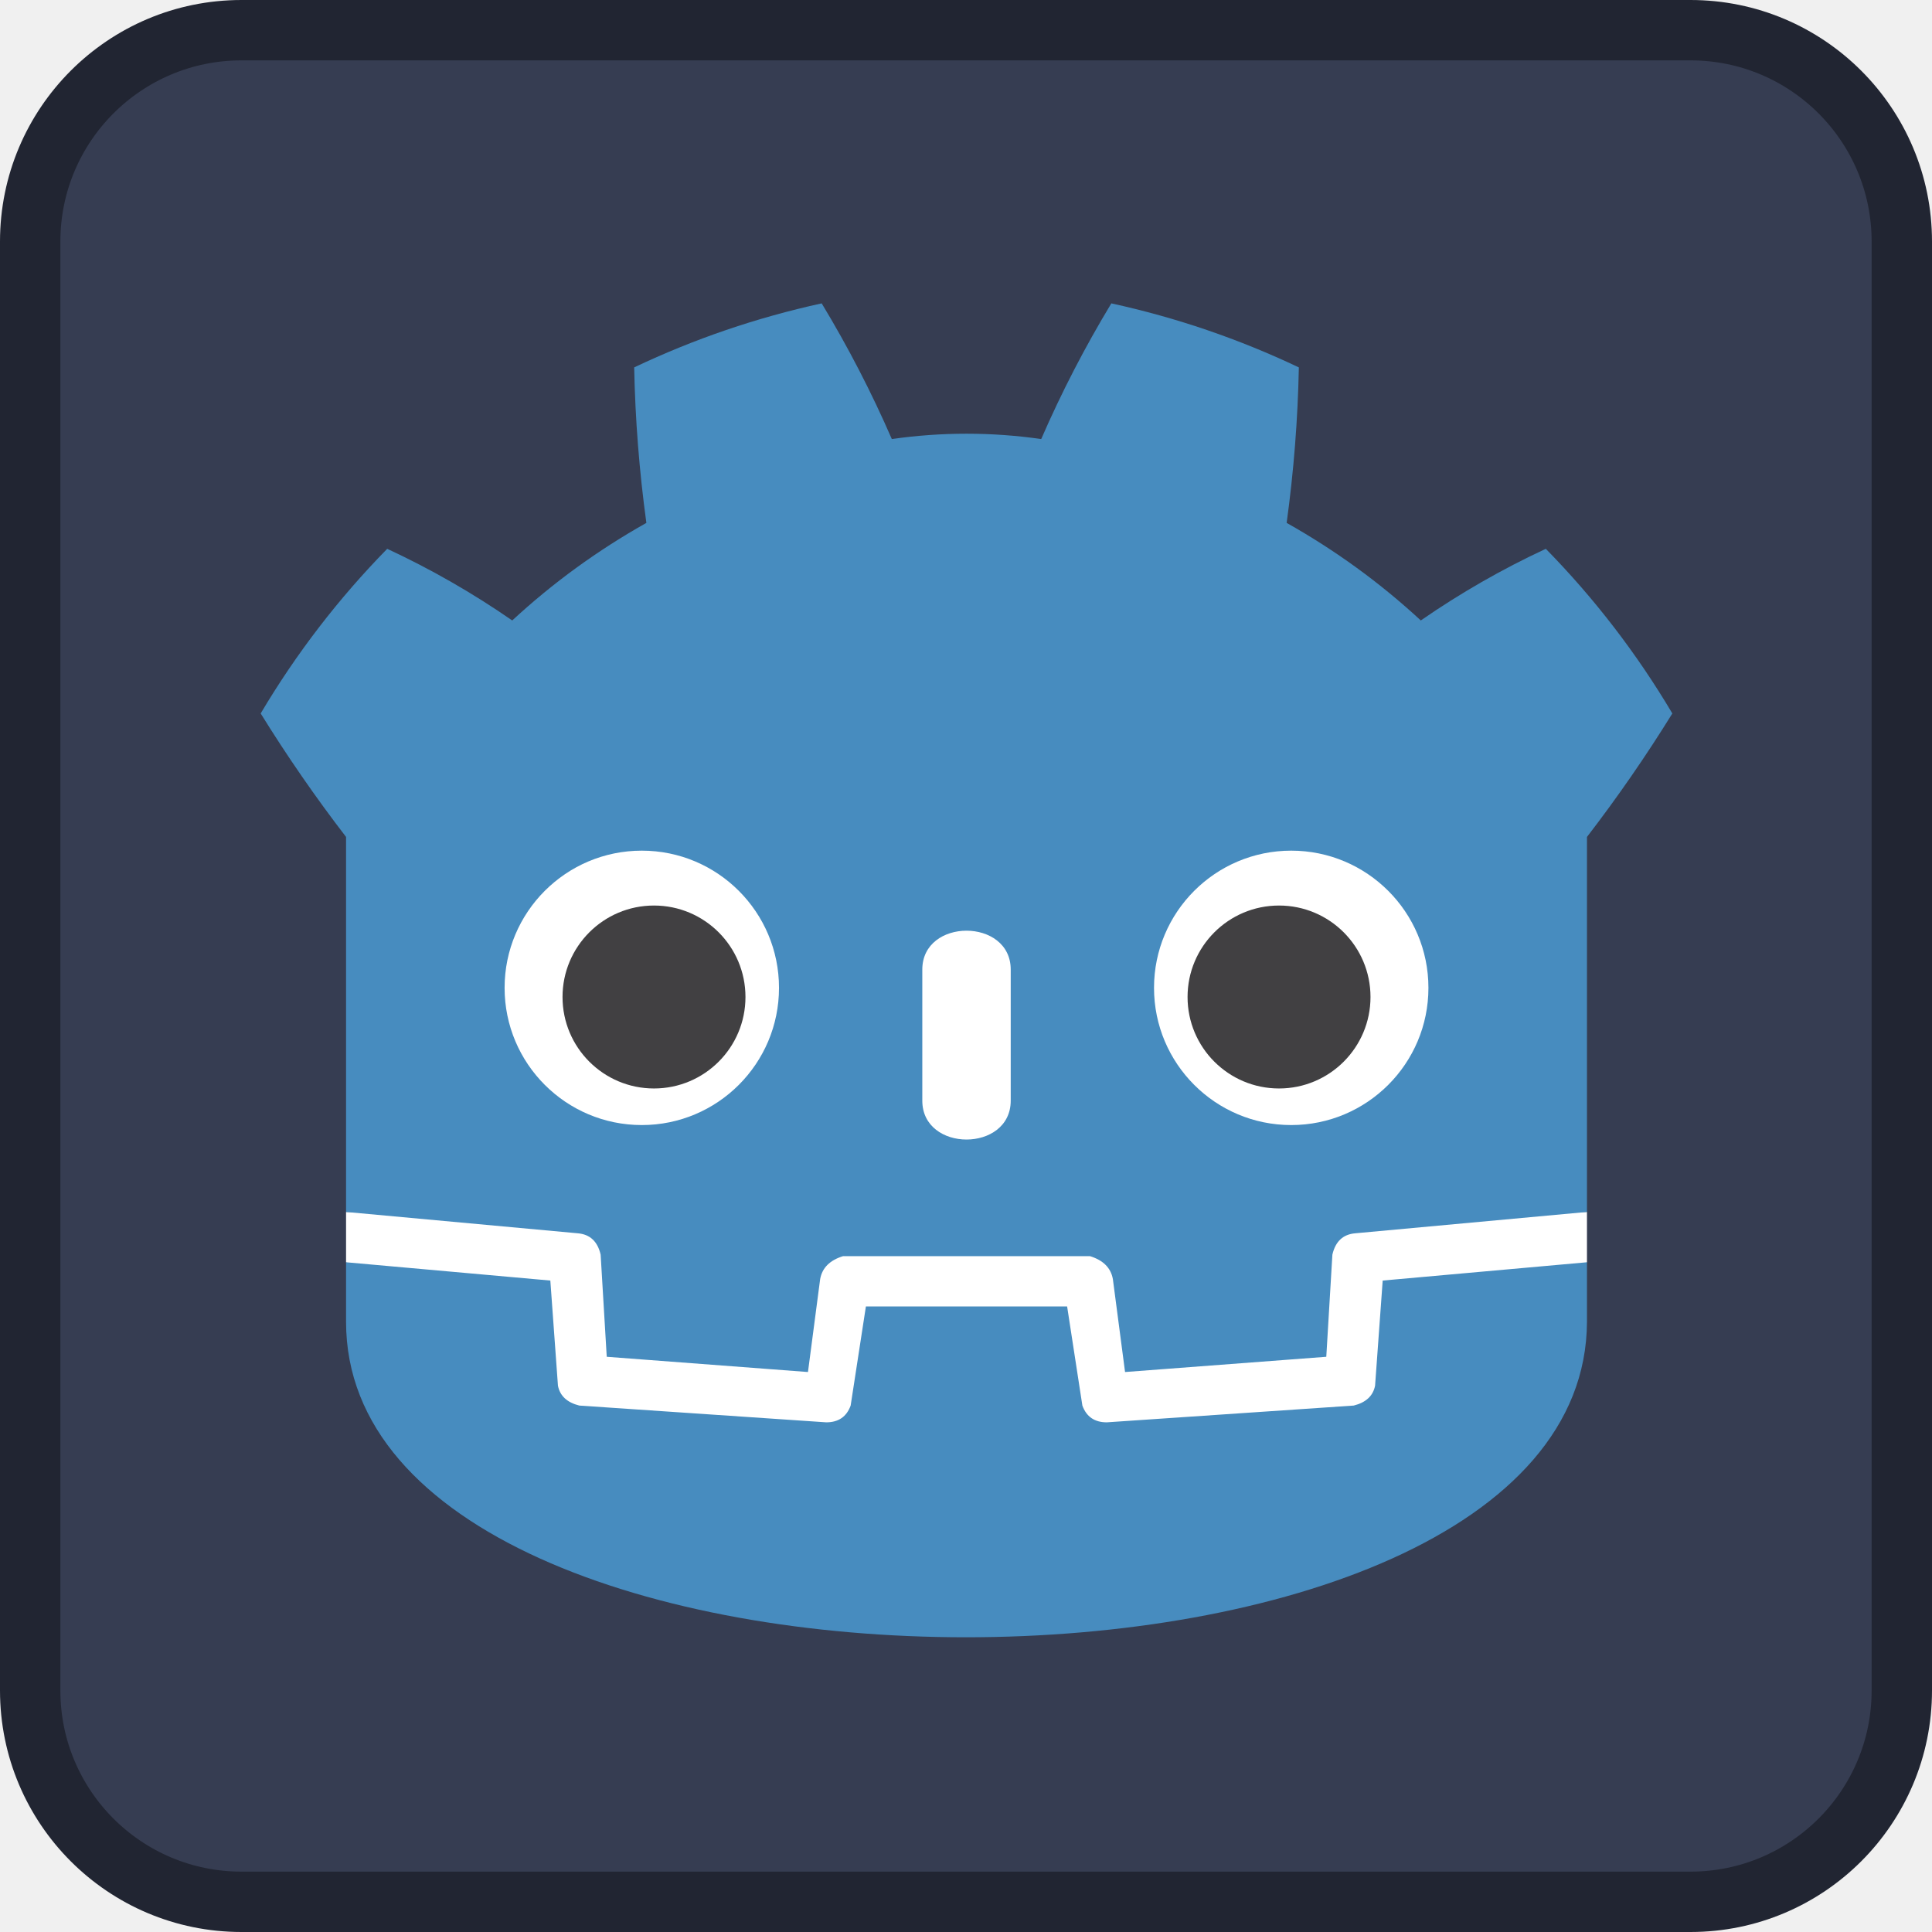
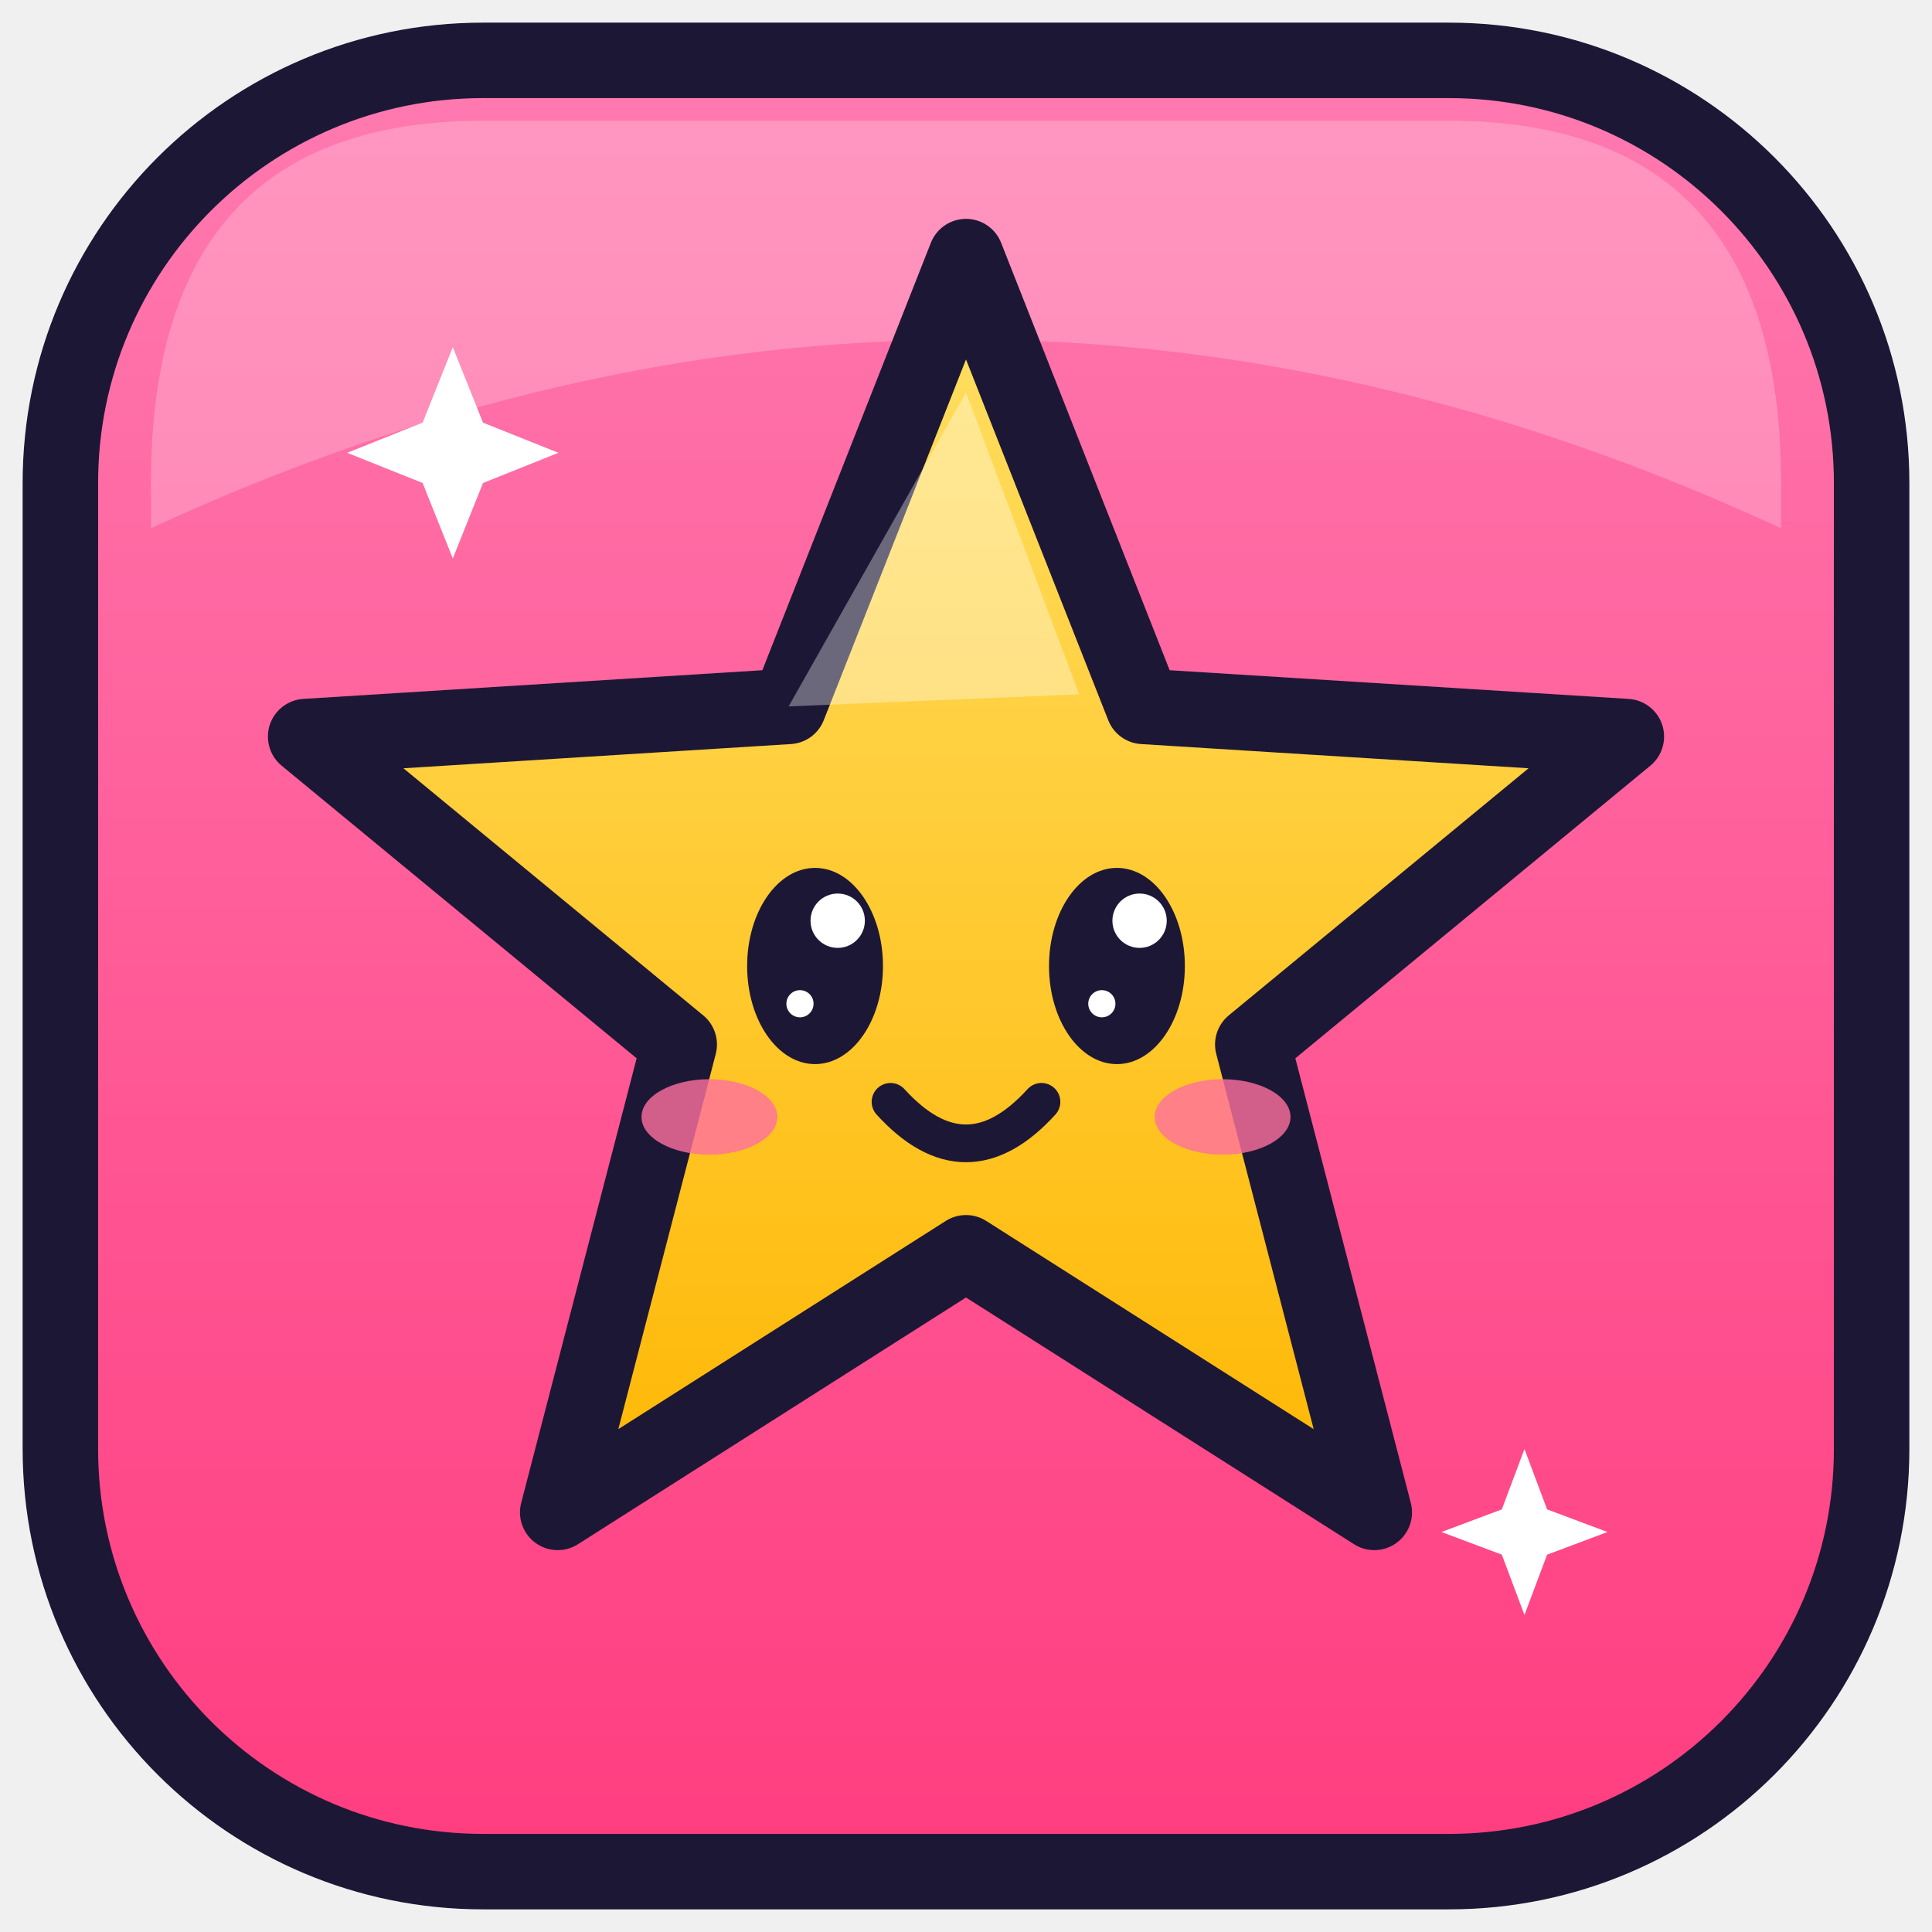
- <svg xmlns="http://www.w3.org/2000/svg" width="128" height="128">
-   <rect width="124" height="124" x="2" y="2" fill="#363d52" stroke="#212532" stroke-width="4" rx="14" />
-   <g fill="#fff" transform="translate(12.322 12.322)scale(.101)">
-     <path d="M105 673v33q407 354 814 0v-33z" />
-     <path fill="#478cbf" d="m105 673 152 14q12 1 15 14l4 67 132 10 8-61q2-11 15-15h162q13 4 15 15l8 61 132-10 4-67q3-13 15-14l152-14V427q30-39 56-81-35-59-83-108-43 20-82 47-40-37-88-64 7-51 8-102-59-28-123-42-26 43-46 89-49-7-98 0-20-46-46-89-64 14-123 42 1 51 8 102-48 27-88 64-39-27-82-47-48 49-83 108 26 42 56 81zm0 33v39c0 276 813 276 814 0v-39l-134 12-5 69q-2 10-14 13l-162 11q-12 0-16-11l-10-65H446l-10 65q-4 11-16 11l-162-11q-12-3-14-13l-5-69z" />
-     <path d="M483 600c0 34 58 34 58 0v-86c0-34-58-34-58 0z" />
-     <circle cx="725" cy="526" r="90" />
-     <circle cx="299" cy="526" r="90" />
-   </g>
-   <g fill="#414042" transform="translate(12.322 12.322)scale(.101)">
-     <circle cx="307" cy="532" r="60" />
-     <circle cx="717" cy="532" r="60" />
-   </g>
+ <svg xmlns="http://www.w3.org/2000/svg" width="256" height="256" viewBox="0 0 256 256">
+   <defs>
+     <linearGradient id="tile" x1="0" y1="0" x2="0" y2="1">
+       <stop offset="0" stop-color="#ff7ab0" />
+       <stop offset="1" stop-color="#ff3d7f" />
+     </linearGradient>
+     <linearGradient id="star" x1="0" y1="0" x2="0" y2="1">
+       <stop offset="0" stop-color="#ffe066" />
+       <stop offset="1" stop-color="#ffb703" />
+     </linearGradient>
+   </defs>
+   <rect x="8" y="8" width="240" height="240" rx="56" fill="url(#tile)" stroke="#1d1736" stroke-width="10" />
+   <path d="M20 70 Q128 20 236 70 L236 64 Q236 16 192 16 L64 16 Q20 16 20 64 Z" fill="#ffffff" opacity="0.22" />
+   <path d="M60 46 l4 10 10 4 -10 4 -4 10 -4 -10 -10 -4 10 -4 z" fill="#ffffff" />
+   <path d="M202 192 l3 8 8 3 -8 3 -3 8 -3 -8 -8 -3 8 -3 z" fill="#ffffff" />
+   <path d="M128 34 L151.5 93.6 L215.5 97.6 L166 138.4 L182.1 200.4 L128 166 L73.9 200.4 L90 138.4 L40.5 97.6 L104.5 93.6 Z" fill="url(#star)" stroke="#1d1736" stroke-width="10" stroke-linejoin="round" />
+   <path d="M128 52 L143 92 L104.5 93.6 Z" fill="#ffffff" opacity="0.35" />
+   <ellipse cx="108" cy="128" rx="9" ry="13" fill="#1d1736" />
+   <ellipse cx="148" cy="128" rx="9" ry="13" fill="#1d1736" />
+   <circle cx="111" cy="122" r="3.6" fill="#ffffff" />
+   <circle cx="151" cy="122" r="3.6" fill="#ffffff" />
+   <circle cx="106" cy="133" r="1.8" fill="#ffffff" />
+   <circle cx="146" cy="133" r="1.8" fill="#ffffff" />
+   <ellipse cx="94" cy="148" rx="9" ry="5" fill="#ff6f9f" opacity="0.8" />
+   <ellipse cx="162" cy="148" rx="9" ry="5" fill="#ff6f9f" opacity="0.8" />
+   <path d="M118 146 Q128 157 138 146" fill="none" stroke="#1d1736" stroke-width="5" stroke-linecap="round" />
</svg>
